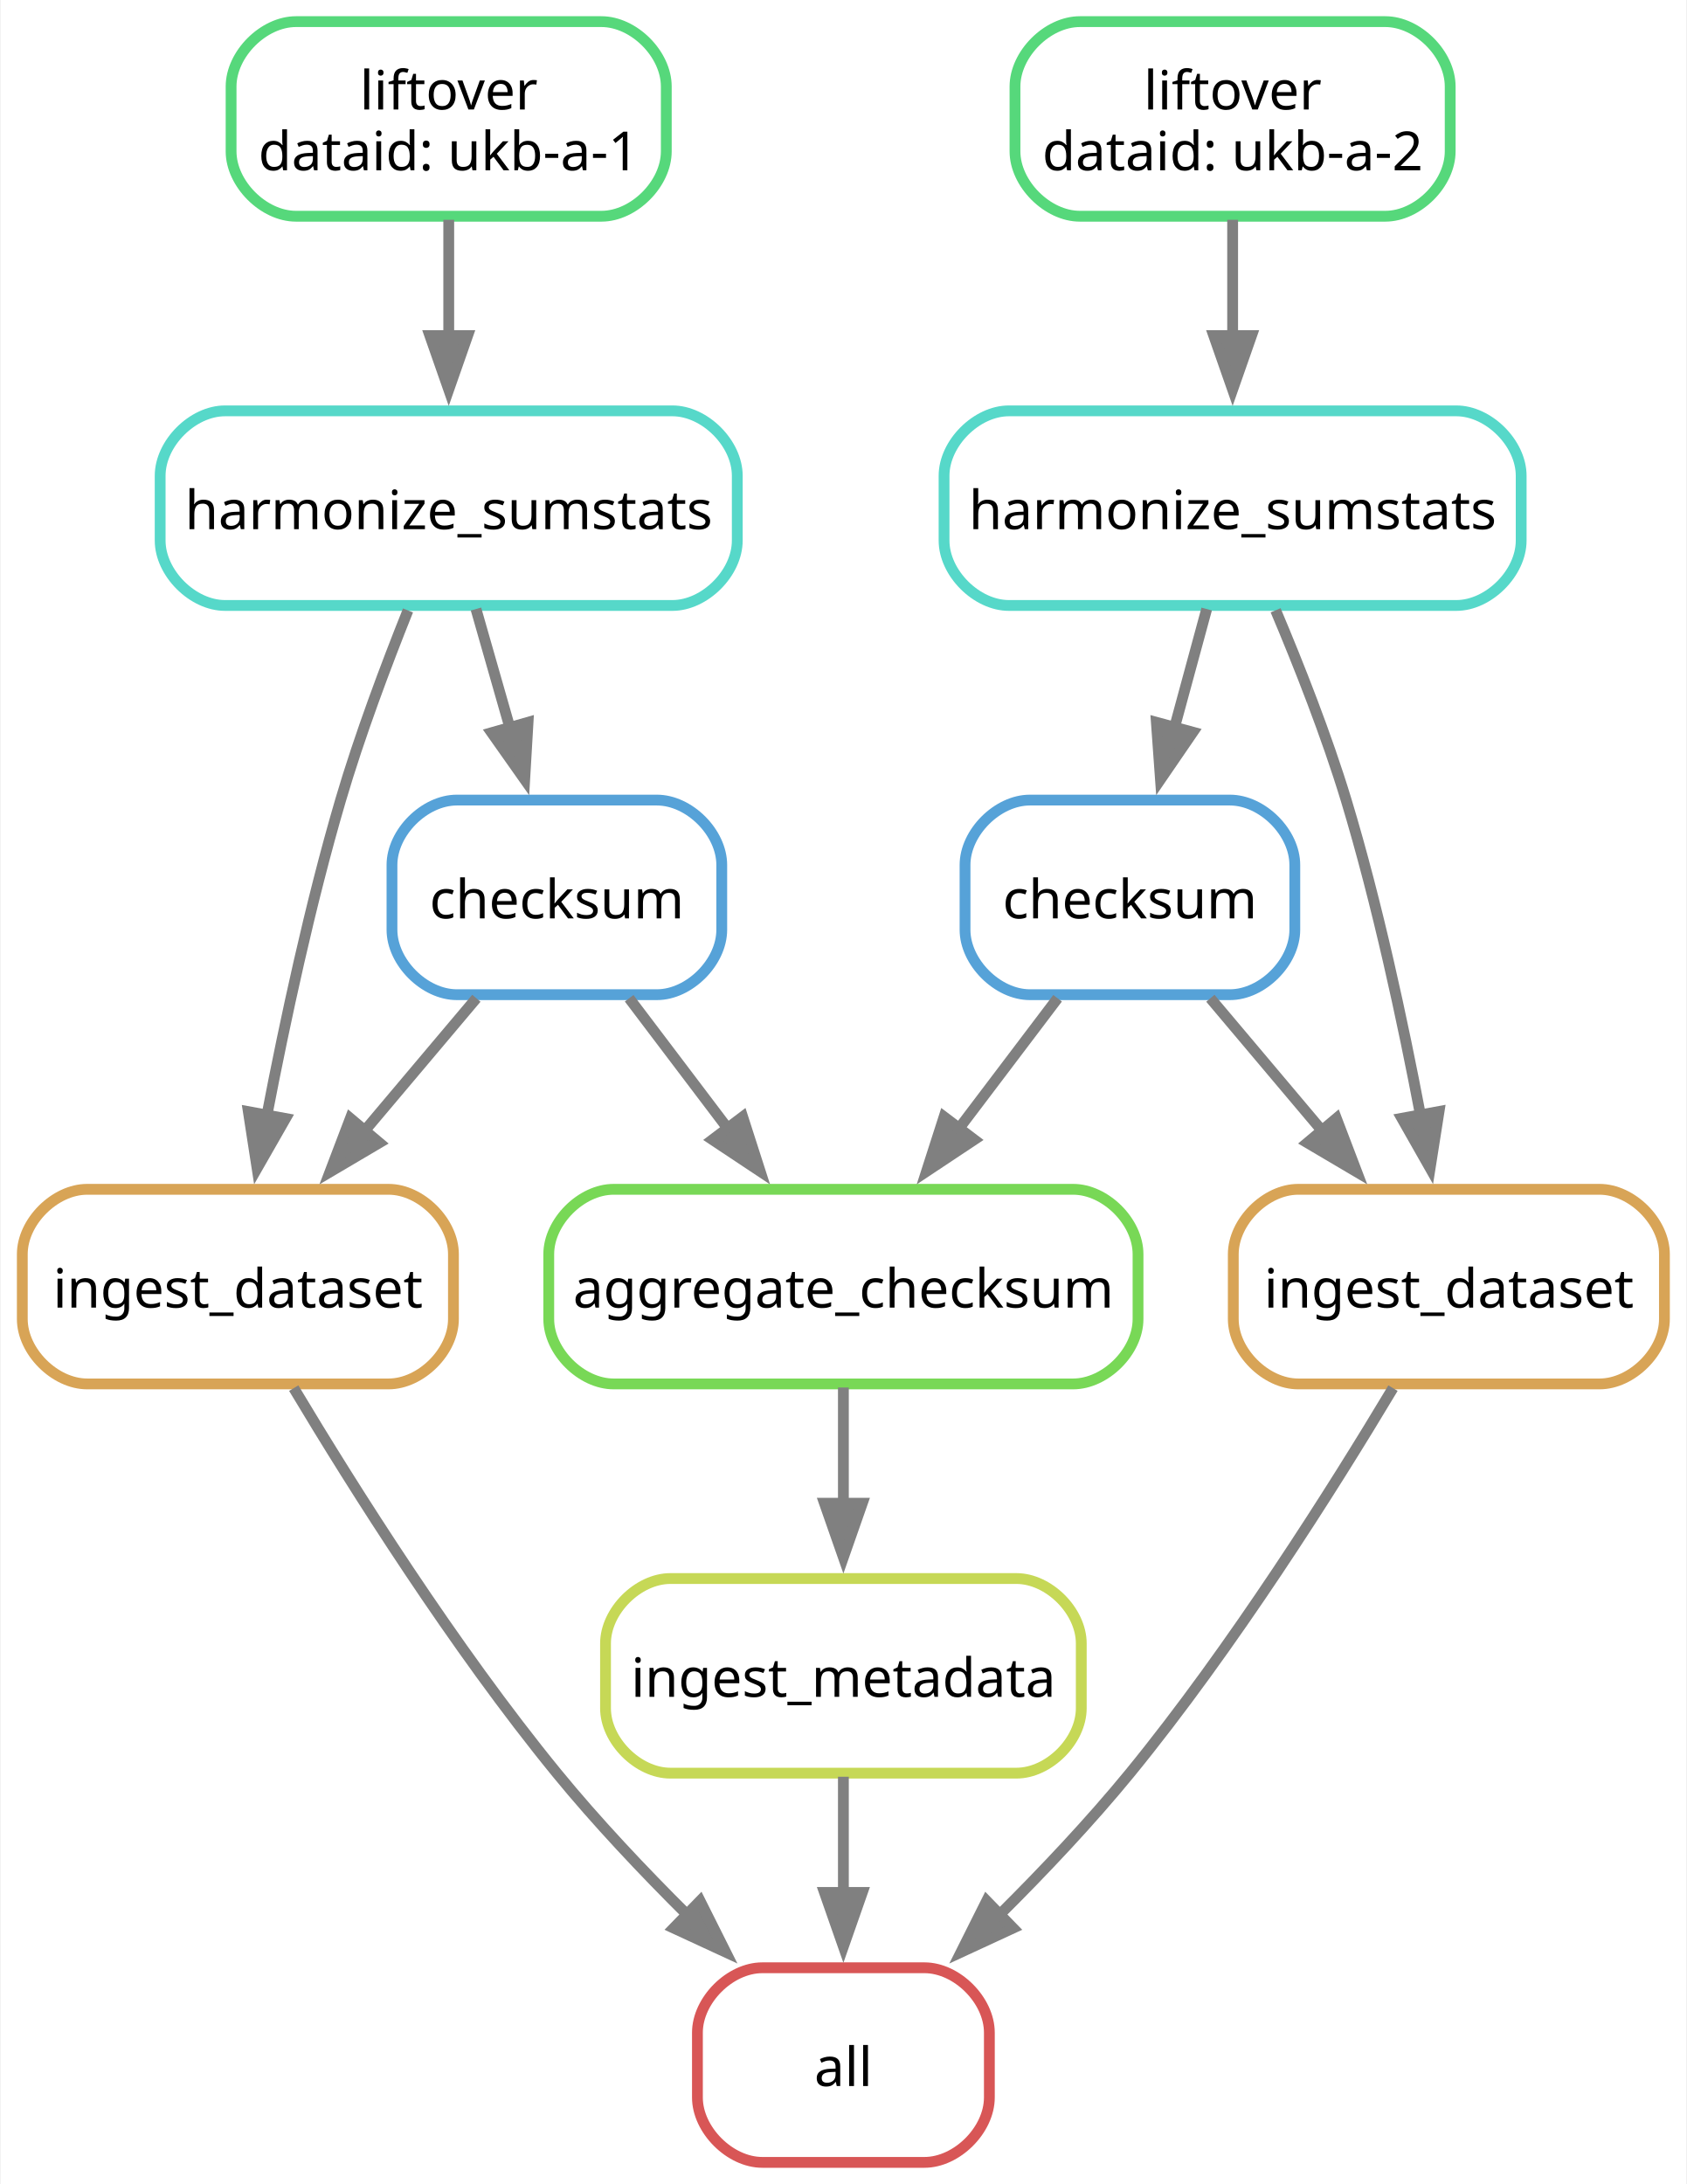
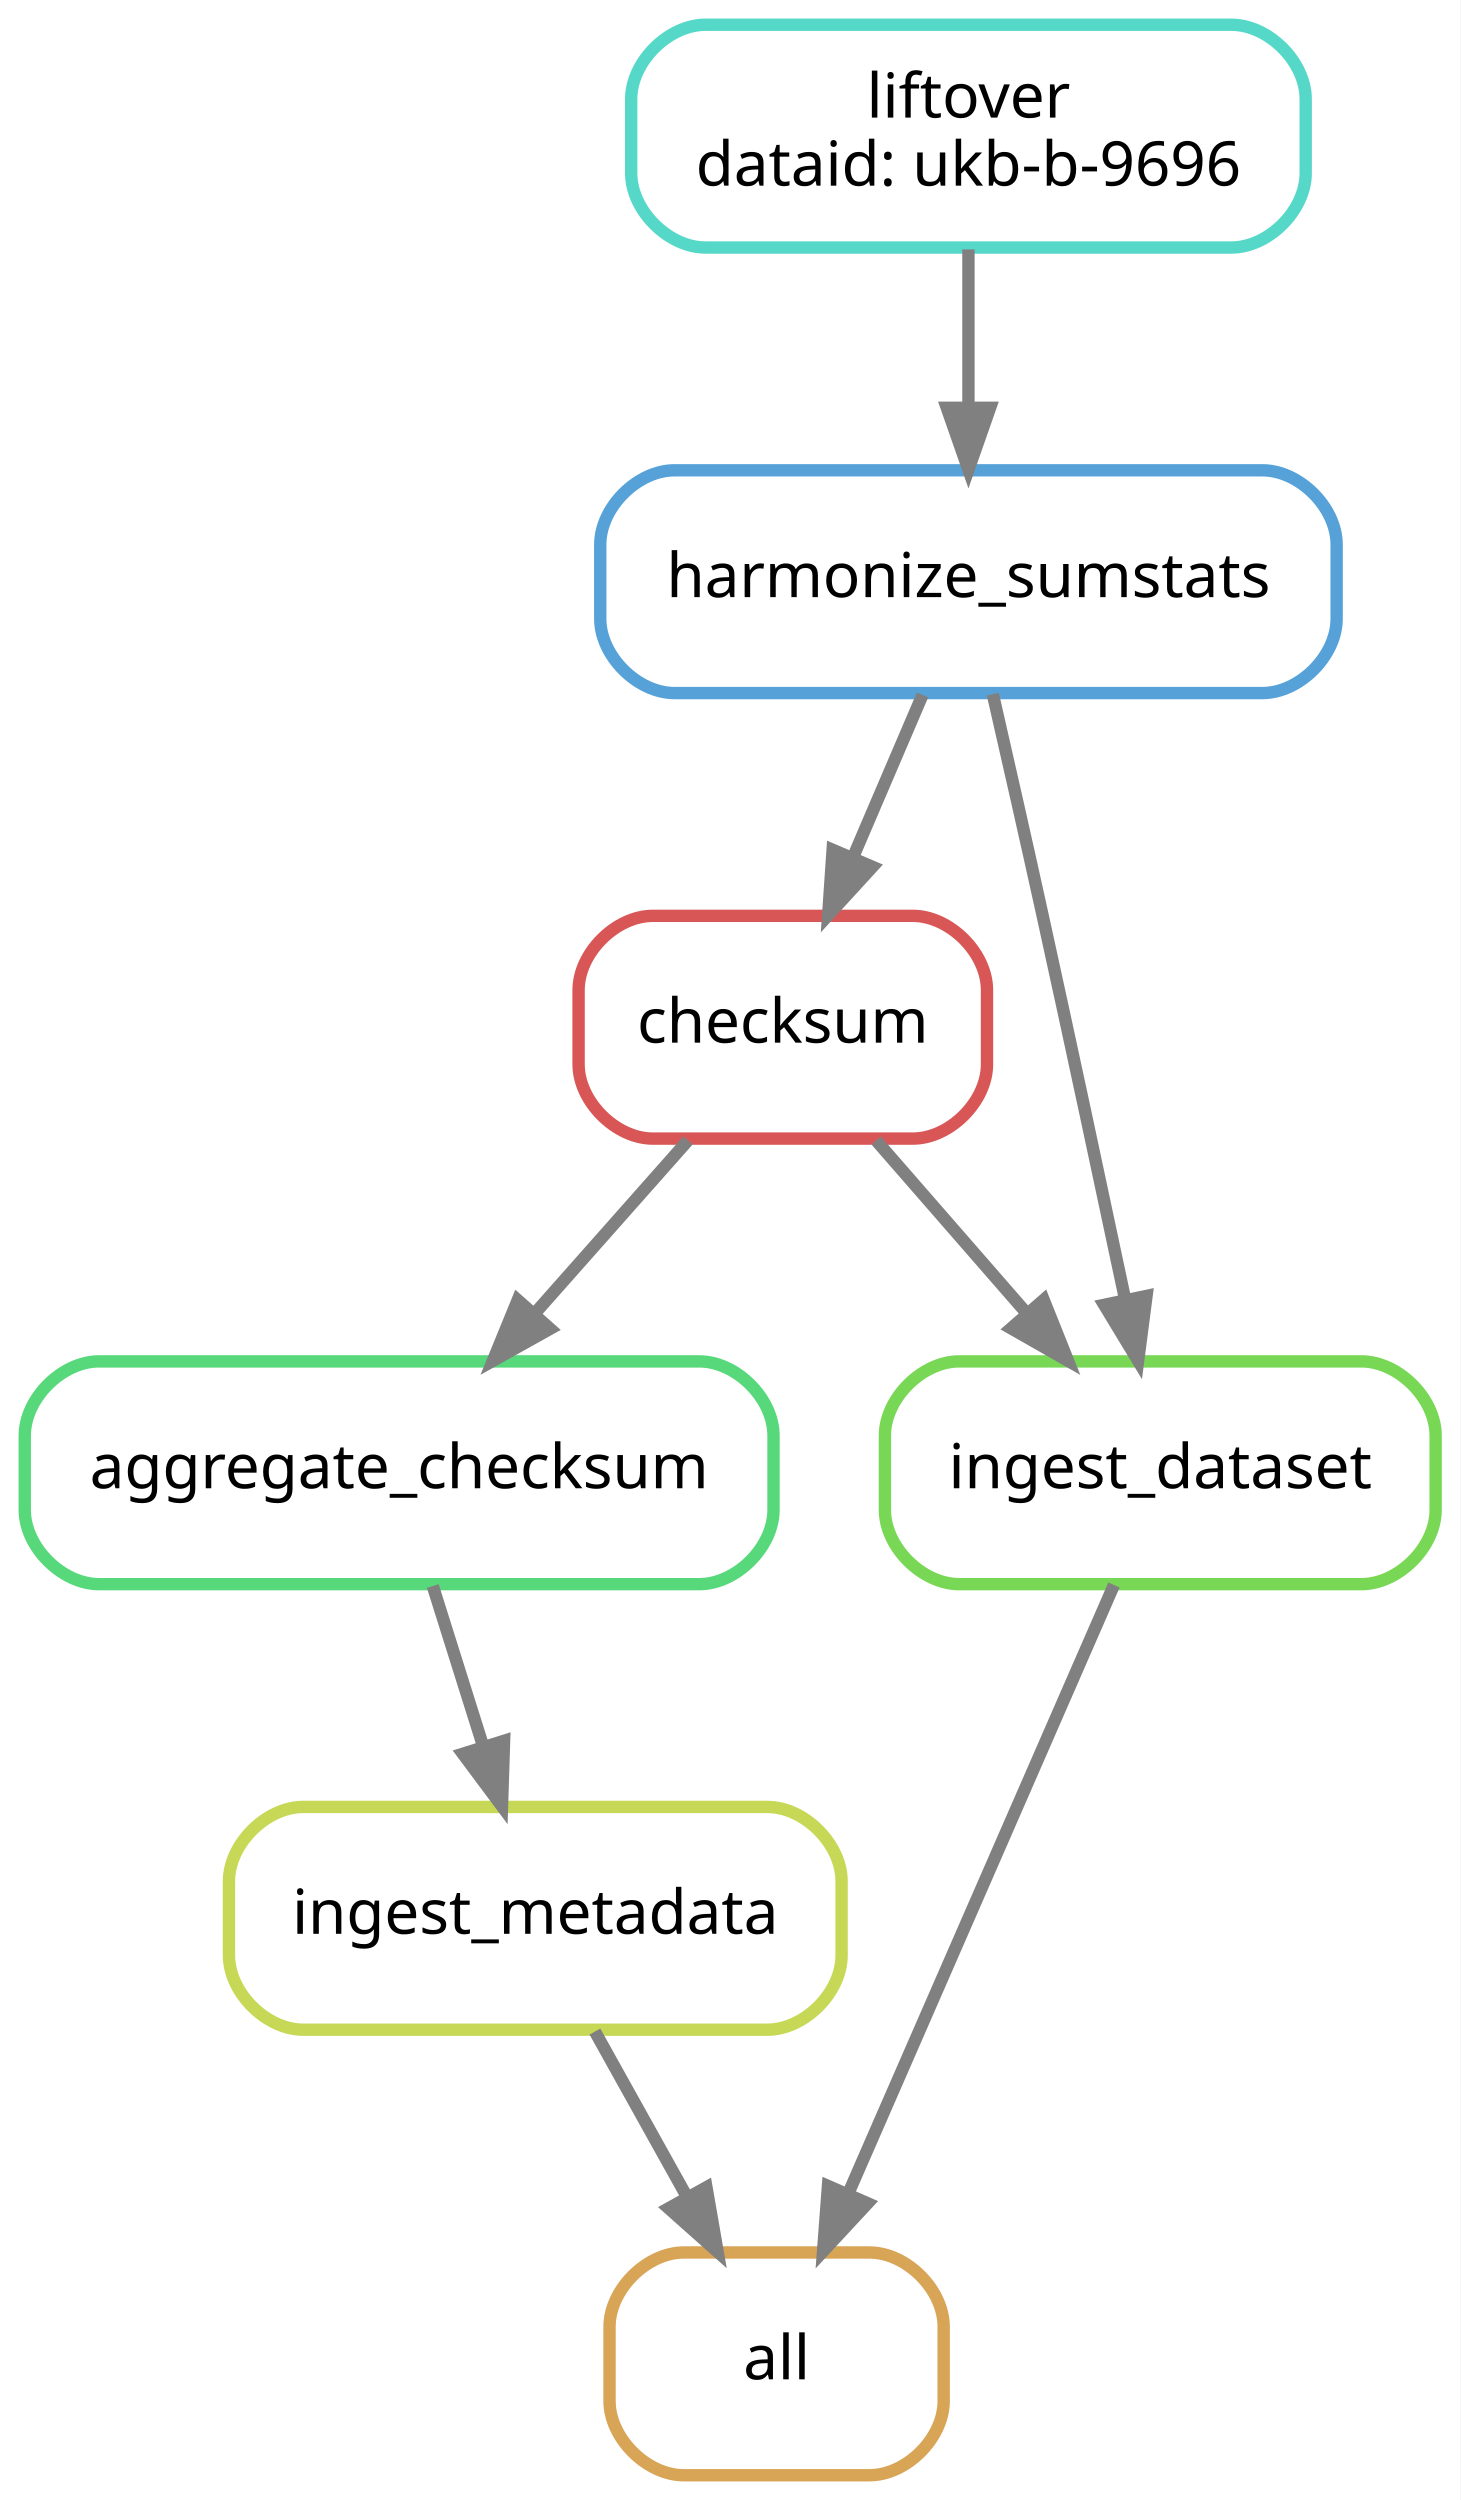
- <svg xmlns="http://www.w3.org/2000/svg" width="312pt" height="404pt" viewBox="0.00 0.00 311.75 404.00">
+ <svg xmlns="http://www.w3.org/2000/svg" width="236pt" height="404pt" viewBox="0.00 0.00 236.00 404.00">
  <g id="graph0" class="graph" transform="scale(1 1) rotate(0) translate(4 400)">
-     <polygon fill="white" stroke="none" points="-4,4 -4,-400 307.75,-400 307.75,4 -4,4" />
+     <polygon fill="white" stroke="transparent" points="-4,4 -4,-400 232,-400 232,4 -4,4" />
    <g id="node1" class="node">
-       <path fill="none" stroke="#d85656" stroke-width="2" d="M166.88,-36C166.88,-36 136.88,-36 136.88,-36 130.88,-36 124.88,-30 124.88,-24 124.88,-24 124.88,-12 124.88,-12 124.88,-6 130.88,0 136.88,0 136.88,0 166.88,0 166.88,0 172.88,0 178.88,-6 178.88,-12 178.88,-12 178.88,-24 178.88,-24 178.88,-30 172.88,-36 166.88,-36" />
-       <text text-anchor="middle" x="151.88" y="-14.12" font-family="sans" font-size="10.00">all</text>
+       <path fill="none" stroke="#d8a456" stroke-width="2" d="M136.5,-36C136.5,-36 106.5,-36 106.5,-36 100.5,-36 94.5,-30 94.5,-24 94.5,-24 94.5,-12 94.5,-12 94.5,-6 100.5,0 106.5,0 106.5,0 136.5,0 136.5,0 142.5,0 148.5,-6 148.5,-12 148.5,-12 148.5,-24 148.5,-24 148.5,-30 142.5,-36 136.5,-36" />
+       <text text-anchor="middle" x="121.5" y="-15.5" font-family="sans" font-size="10.00">all</text>
    </g>
    <g id="node2" class="node">
-       <path fill="none" stroke="#c6d856" stroke-width="2" d="M183.88,-108C183.88,-108 119.88,-108 119.88,-108 113.88,-108 107.88,-102 107.88,-96 107.88,-96 107.88,-84 107.88,-84 107.88,-78 113.88,-72 119.88,-72 119.88,-72 183.88,-72 183.88,-72 189.88,-72 195.88,-78 195.88,-84 195.88,-84 195.88,-96 195.88,-96 195.88,-102 189.88,-108 183.88,-108" />
-       <text text-anchor="middle" x="151.88" y="-86.12" font-family="sans" font-size="10.00">ingest_metadata</text>
+       <path fill="none" stroke="#c6d856" stroke-width="2" d="M120,-108C120,-108 45,-108 45,-108 39,-108 33,-102 33,-96 33,-96 33,-84 33,-84 33,-78 39,-72 45,-72 45,-72 120,-72 120,-72 126,-72 132,-78 132,-84 132,-84 132,-96 132,-96 132,-102 126,-108 120,-108" />
+       <text text-anchor="middle" x="82.5" y="-87.5" font-family="sans" font-size="10.00">ingest_metadata</text>
    </g>
    <g id="edge1" class="edge">
-       <path fill="none" stroke="grey" stroke-width="2" d="M151.88,-71.34C151.88,-64.75 151.88,-57.08 151.88,-49.67" />
-       <polygon fill="grey" stroke="grey" stroke-width="2" points="155.38,-49.93 151.88,-39.93 148.38,-49.93 155.38,-49.93" />
+       <path fill="none" stroke="grey" stroke-width="2" d="M92.14,-71.7C96.63,-63.64 102.06,-53.89 107.02,-44.98" />
+       <polygon fill="grey" stroke="grey" stroke-width="2" points="110.16,-46.54 111.97,-36.1 104.05,-43.14 110.16,-46.54" />
    </g>
    <g id="node3" class="node">
-       <path fill="none" stroke="#78d856" stroke-width="2" d="M194.38,-180C194.38,-180 109.38,-180 109.38,-180 103.38,-180 97.38,-174 97.38,-168 97.38,-168 97.38,-156 97.38,-156 97.38,-150 103.38,-144 109.38,-144 109.38,-144 194.38,-144 194.38,-144 200.38,-144 206.38,-150 206.38,-156 206.38,-156 206.38,-168 206.38,-168 206.38,-174 200.38,-180 194.38,-180" />
-       <text text-anchor="middle" x="151.88" y="-158.12" font-family="sans" font-size="10.00">aggregate_checksum</text>
+       <path fill="none" stroke="#56d87b" stroke-width="2" d="M109,-180C109,-180 12,-180 12,-180 6,-180 0,-174 0,-168 0,-168 0,-156 0,-156 0,-150 6,-144 12,-144 12,-144 109,-144 109,-144 115,-144 121,-150 121,-156 121,-156 121,-168 121,-168 121,-174 115,-180 109,-180" />
+       <text text-anchor="middle" x="60.5" y="-159.5" font-family="sans" font-size="10.00">aggregate_checksum</text>
+     </g>
+     <g id="edge3" class="edge">
+       <path fill="none" stroke="grey" stroke-width="2" d="M65.94,-143.7C68.39,-135.9 71.34,-126.51 74.07,-117.83" />
+       <polygon fill="grey" stroke="grey" stroke-width="2" points="77.46,-118.69 77.12,-108.1 70.79,-116.59 77.46,-118.69" />
+     </g>
+     <g id="node4" class="node">
+       <path fill="none" stroke="#d85656" stroke-width="2" d="M143.5,-252C143.5,-252 101.5,-252 101.5,-252 95.5,-252 89.5,-246 89.5,-240 89.5,-240 89.5,-228 89.5,-228 89.5,-222 95.5,-216 101.5,-216 101.5,-216 143.5,-216 143.5,-216 149.5,-216 155.5,-222 155.5,-228 155.5,-228 155.5,-240 155.5,-240 155.5,-246 149.5,-252 143.5,-252" />
+       <text text-anchor="middle" x="122.5" y="-231.5" font-family="sans" font-size="10.00">checksum</text>
    </g>
    <g id="edge4" class="edge">
-       <path fill="none" stroke="grey" stroke-width="2" d="M151.88,-143.34C151.88,-136.75 151.88,-129.08 151.88,-121.67" />
-       <polygon fill="grey" stroke="grey" stroke-width="2" points="155.38,-121.93 151.88,-111.93 148.38,-121.93 155.38,-121.93" />
+       <path fill="none" stroke="grey" stroke-width="2" d="M107.17,-215.7C99.74,-207.3 90.68,-197.07 82.52,-187.86" />
+       <polygon fill="grey" stroke="grey" stroke-width="2" points="84.9,-185.27 75.65,-180.1 79.66,-189.91 84.9,-185.27" />
    </g>
-     <g id="node4" class="node">
-       <path fill="none" stroke="#56a2d8" stroke-width="2" d="M117.38,-252C117.38,-252 80.38,-252 80.38,-252 74.38,-252 68.38,-246 68.38,-240 68.38,-240 68.38,-228 68.38,-228 68.38,-222 74.38,-216 80.38,-216 80.38,-216 117.38,-216 117.38,-216 123.38,-216 129.38,-222 129.38,-228 129.38,-228 129.38,-240 129.38,-240 129.38,-246 123.38,-252 117.38,-252" />
-       <text text-anchor="middle" x="98.88" y="-230.12" font-family="sans" font-size="10.00">checksum</text>
+     <g id="node7" class="node">
+       <path fill="none" stroke="#78d856" stroke-width="2" d="M216,-180C216,-180 151,-180 151,-180 145,-180 139,-174 139,-168 139,-168 139,-156 139,-156 139,-150 145,-144 151,-144 151,-144 216,-144 216,-144 222,-144 228,-150 228,-156 228,-156 228,-168 228,-168 228,-174 222,-180 216,-180" />
+       <text text-anchor="middle" x="183.5" y="-159.5" font-family="sans" font-size="10.00">ingest_dataset</text>
+     </g>
+     <g id="edge8" class="edge">
+       <path fill="none" stroke="grey" stroke-width="2" d="M137.58,-215.7C144.89,-207.3 153.81,-197.07 161.84,-187.86" />
+       <polygon fill="grey" stroke="grey" stroke-width="2" points="164.66,-189.94 168.59,-180.1 159.39,-185.34 164.66,-189.94" />
+     </g>
+     <g id="node5" class="node">
+       <path fill="none" stroke="#56a2d8" stroke-width="2" d="M200,-324C200,-324 105,-324 105,-324 99,-324 93,-318 93,-312 93,-312 93,-300 93,-300 93,-294 99,-288 105,-288 105,-288 200,-288 200,-288 206,-288 212,-294 212,-300 212,-300 212,-312 212,-312 212,-318 206,-324 200,-324" />
+       <text text-anchor="middle" x="152.5" y="-303.5" font-family="sans" font-size="10.00">harmonize_sumstats</text>
    </g>
    <g id="edge5" class="edge">
-       <path fill="none" stroke="grey" stroke-width="2" d="M112.25,-215.34C117.79,-208.01 124.36,-199.34 130.54,-191.18" />
-       <polygon fill="grey" stroke="grey" stroke-width="2" points="133.25,-193.4 136.49,-183.32 127.67,-189.18 133.25,-193.4" />
-     </g>
-     <g id="node10" class="node">
-       <path fill="none" stroke="#d8a456" stroke-width="2" d="M67.75,-180C67.75,-180 12,-180 12,-180 6,-180 0,-174 0,-168 0,-168 0,-156 0,-156 0,-150 6,-144 12,-144 12,-144 67.75,-144 67.75,-144 73.75,-144 79.75,-150 79.75,-156 79.75,-156 79.75,-168 79.75,-168 79.75,-174 73.75,-180 67.75,-180" />
-       <text text-anchor="middle" x="39.88" y="-158.12" font-family="sans" font-size="10.00">ingest_dataset</text>
-     </g>
-     <g id="edge12" class="edge">
-       <path fill="none" stroke="grey" stroke-width="2" d="M83.99,-215.34C77.68,-207.85 70.17,-198.95 63.16,-190.63" />
-       <polygon fill="grey" stroke="grey" stroke-width="2" points="66.04,-188.61 56.91,-183.22 60.68,-193.12 66.04,-188.61" />
-     </g>
-     <g id="node5" class="node">
-       <path fill="none" stroke="#56d8c9" stroke-width="2" d="M120.25,-324C120.25,-324 37.5,-324 37.5,-324 31.5,-324 25.5,-318 25.5,-312 25.5,-312 25.5,-300 25.5,-300 25.5,-294 31.5,-288 37.5,-288 37.5,-288 120.25,-288 120.25,-288 126.25,-288 132.25,-294 132.25,-300 132.25,-300 132.25,-312 132.25,-312 132.25,-318 126.25,-324 120.25,-324" />
-       <text text-anchor="middle" x="78.88" y="-302.12" font-family="sans" font-size="10.00">harmonize_sumstats</text>
+       <path fill="none" stroke="grey" stroke-width="2" d="M145.08,-287.7C141.71,-279.81 137.63,-270.3 133.88,-261.55" />
+       <polygon fill="grey" stroke="grey" stroke-width="2" points="136.99,-259.92 129.83,-252.1 130.55,-262.67 136.99,-259.92" />
    </g>
    <g id="edge7" class="edge">
-       <path fill="none" stroke="grey" stroke-width="2" d="M83.92,-287.34C85.83,-280.67 88.05,-272.89 90.19,-265.39" />
-       <polygon fill="grey" stroke="grey" stroke-width="2" points="93.55,-266.39 92.93,-255.81 86.82,-264.47 93.55,-266.39" />
-     </g>
-     <g id="edge11" class="edge">
-       <path fill="none" stroke="grey" stroke-width="2" d="M71.34,-287.08C67.27,-276.91 62.37,-263.89 58.88,-252 53.26,-232.86 48.56,-210.95 45.24,-193.66" />
-       <polygon fill="grey" stroke="grey" stroke-width="2" points="48.69,-193.1 43.43,-183.9 41.81,-194.37 48.69,-193.1" />
+       <path fill="none" stroke="grey" stroke-width="2" d="M156.44,-287.83C158.81,-277.46 161.87,-263.98 164.5,-252 169.05,-231.3 174.05,-207.85 177.78,-190.22" />
+       <polygon fill="grey" stroke="grey" stroke-width="2" points="181.28,-190.58 179.92,-180.08 174.43,-189.14 181.28,-190.58" />
    </g>
    <g id="node6" class="node">
-       <path fill="none" stroke="#56d87b" stroke-width="2" d="M107.12,-396C107.12,-396 50.63,-396 50.63,-396 44.62,-396 38.62,-390 38.62,-384 38.62,-384 38.62,-372 38.62,-372 38.62,-366 44.62,-360 50.62,-360 50.62,-360 107.12,-360 107.12,-360 113.12,-360 119.12,-366 119.12,-372 119.12,-372 119.12,-384 119.12,-384 119.12,-390 113.12,-396 107.12,-396" />
-       <text text-anchor="middle" x="78.88" y="-379.75" font-family="sans" font-size="10.00">liftover</text>
-       <text text-anchor="middle" x="78.88" y="-368.5" font-family="sans" font-size="10.00">dataid: ukb-a-1</text>
-     </g>
-     <g id="edge8" class="edge">
-       <path fill="none" stroke="grey" stroke-width="2" d="M78.88,-359.34C78.88,-352.75 78.88,-345.08 78.88,-337.67" />
-       <polygon fill="grey" stroke="grey" stroke-width="2" points="82.38,-337.93 78.88,-327.93 75.38,-337.93 82.38,-337.93" />
-     </g>
-     <g id="node7" class="node">
-       <path fill="none" stroke="#56a2d8" stroke-width="2" d="M223.38,-252C223.38,-252 186.38,-252 186.38,-252 180.38,-252 174.38,-246 174.38,-240 174.38,-240 174.38,-228 174.38,-228 174.38,-222 180.38,-216 186.38,-216 186.38,-216 223.38,-216 223.38,-216 229.38,-216 235.38,-222 235.38,-228 235.38,-228 235.38,-240 235.38,-240 235.38,-246 229.38,-252 223.38,-252" />
-       <text text-anchor="middle" x="204.88" y="-230.12" font-family="sans" font-size="10.00">checksum</text>
+       <path fill="none" stroke="#56d8c9" stroke-width="2" d="M195,-396C195,-396 110,-396 110,-396 104,-396 98,-390 98,-384 98,-384 98,-372 98,-372 98,-366 104,-360 110,-360 110,-360 195,-360 195,-360 201,-360 207,-366 207,-372 207,-372 207,-384 207,-384 207,-390 201,-396 195,-396" />
+       <text text-anchor="middle" x="152.5" y="-381" font-family="sans" font-size="10.00">liftover</text>
+       <text text-anchor="middle" x="152.5" y="-370" font-family="sans" font-size="10.00">dataid: ukb-b-9696</text>
    </g>
    <g id="edge6" class="edge">
-       <path fill="none" stroke="grey" stroke-width="2" d="M191.5,-215.34C185.96,-208.01 179.39,-199.34 173.21,-191.18" />
-       <polygon fill="grey" stroke="grey" stroke-width="2" points="176.08,-189.18 167.26,-183.32 170.5,-193.4 176.08,-189.18" />
-     </g>
-     <g id="node11" class="node">
-       <path fill="none" stroke="#d8a456" stroke-width="2" d="M291.75,-180C291.75,-180 236,-180 236,-180 230,-180 224,-174 224,-168 224,-168 224,-156 224,-156 224,-150 230,-144 236,-144 236,-144 291.75,-144 291.75,-144 297.75,-144 303.75,-150 303.75,-156 303.75,-156 303.75,-168 303.75,-168 303.75,-174 297.75,-180 291.75,-180" />
-       <text text-anchor="middle" x="263.88" y="-158.12" font-family="sans" font-size="10.00">ingest_dataset</text>
-     </g>
-     <g id="edge14" class="edge">
-       <path fill="none" stroke="grey" stroke-width="2" d="M219.76,-215.34C226.07,-207.85 233.58,-198.95 240.59,-190.63" />
-       <polygon fill="grey" stroke="grey" stroke-width="2" points="243.07,-193.12 246.84,-183.22 237.71,-188.61 243.07,-193.12" />
-     </g>
-     <g id="node8" class="node">
-       <path fill="none" stroke="#56d8c9" stroke-width="2" d="M265.25,-324C265.25,-324 182.5,-324 182.5,-324 176.5,-324 170.5,-318 170.5,-312 170.5,-312 170.5,-300 170.5,-300 170.5,-294 176.5,-288 182.5,-288 182.5,-288 265.25,-288 265.25,-288 271.25,-288 277.25,-294 277.25,-300 277.25,-300 277.25,-312 277.25,-312 277.25,-318 271.25,-324 265.25,-324" />
-       <text text-anchor="middle" x="223.88" y="-302.12" font-family="sans" font-size="10.00">harmonize_sumstats</text>
-     </g>
-     <g id="edge9" class="edge">
-       <path fill="none" stroke="grey" stroke-width="2" d="M219.08,-287.34C217.27,-280.67 215.16,-272.89 213.12,-265.39" />
-       <polygon fill="grey" stroke="grey" stroke-width="2" points="216.52,-264.56 210.53,-255.82 209.77,-266.39 216.52,-264.56" />
-     </g>
-     <g id="edge13" class="edge">
-       <path fill="none" stroke="grey" stroke-width="2" d="M231.83,-287.11C236.12,-276.96 241.26,-263.94 244.88,-252 250.65,-232.91 255.35,-211 258.63,-193.7" />
-       <polygon fill="grey" stroke="grey" stroke-width="2" points="262.06,-194.4 260.41,-183.93 255.18,-193.14 262.06,-194.4" />
-     </g>
-     <g id="node9" class="node">
-       <path fill="none" stroke="#56d87b" stroke-width="2" d="M252.12,-396C252.12,-396 195.62,-396 195.62,-396 189.62,-396 183.62,-390 183.62,-384 183.62,-384 183.62,-372 183.62,-372 183.62,-366 189.62,-360 195.62,-360 195.62,-360 252.12,-360 252.12,-360 258.12,-360 264.12,-366 264.12,-372 264.12,-372 264.12,-384 264.12,-384 264.12,-390 258.12,-396 252.12,-396" />
-       <text text-anchor="middle" x="223.88" y="-379.75" font-family="sans" font-size="10.00">liftover</text>
-       <text text-anchor="middle" x="223.88" y="-368.5" font-family="sans" font-size="10.00">dataid: ukb-a-2</text>
-     </g>
-     <g id="edge10" class="edge">
-       <path fill="none" stroke="grey" stroke-width="2" d="M223.88,-359.34C223.88,-352.75 223.88,-345.08 223.88,-337.67" />
-       <polygon fill="grey" stroke="grey" stroke-width="2" points="227.38,-337.93 223.88,-327.93 220.38,-337.93 227.38,-337.93" />
+       <path fill="none" stroke="grey" stroke-width="2" d="M152.5,-359.7C152.5,-351.98 152.5,-342.71 152.5,-334.11" />
+       <polygon fill="grey" stroke="grey" stroke-width="2" points="156,-334.1 152.5,-324.1 149,-334.1 156,-334.1" />
    </g>
    <g id="edge2" class="edge">
-       <path fill="none" stroke="grey" stroke-width="2" d="M50.21,-143.22C61.29,-124.71 79.87,-95.25 98.88,-72 106.22,-63.02 114.87,-53.87 123.03,-45.76" />
-       <polygon fill="grey" stroke="grey" stroke-width="2" points="125.37,-48.36 130.11,-38.89 120.49,-43.34 125.37,-48.36" />
-     </g>
-     <g id="edge3" class="edge">
-       <path fill="none" stroke="grey" stroke-width="2" d="M253.54,-143.22C242.46,-124.71 223.88,-95.25 204.88,-72 197.53,-63.02 188.88,-53.87 180.72,-45.76" />
-       <polygon fill="grey" stroke="grey" stroke-width="2" points="183.26,-43.34 173.64,-38.89 178.38,-48.36 183.26,-43.34" />
+       <path fill="none" stroke="grey" stroke-width="2" d="M176.02,-143.87C165.36,-119.46 145.7,-74.43 133.13,-45.64" />
+       <polygon fill="grey" stroke="grey" stroke-width="2" points="136.21,-43.95 129.01,-36.19 129.8,-46.75 136.21,-43.95" />
    </g>
  </g>
</svg>
